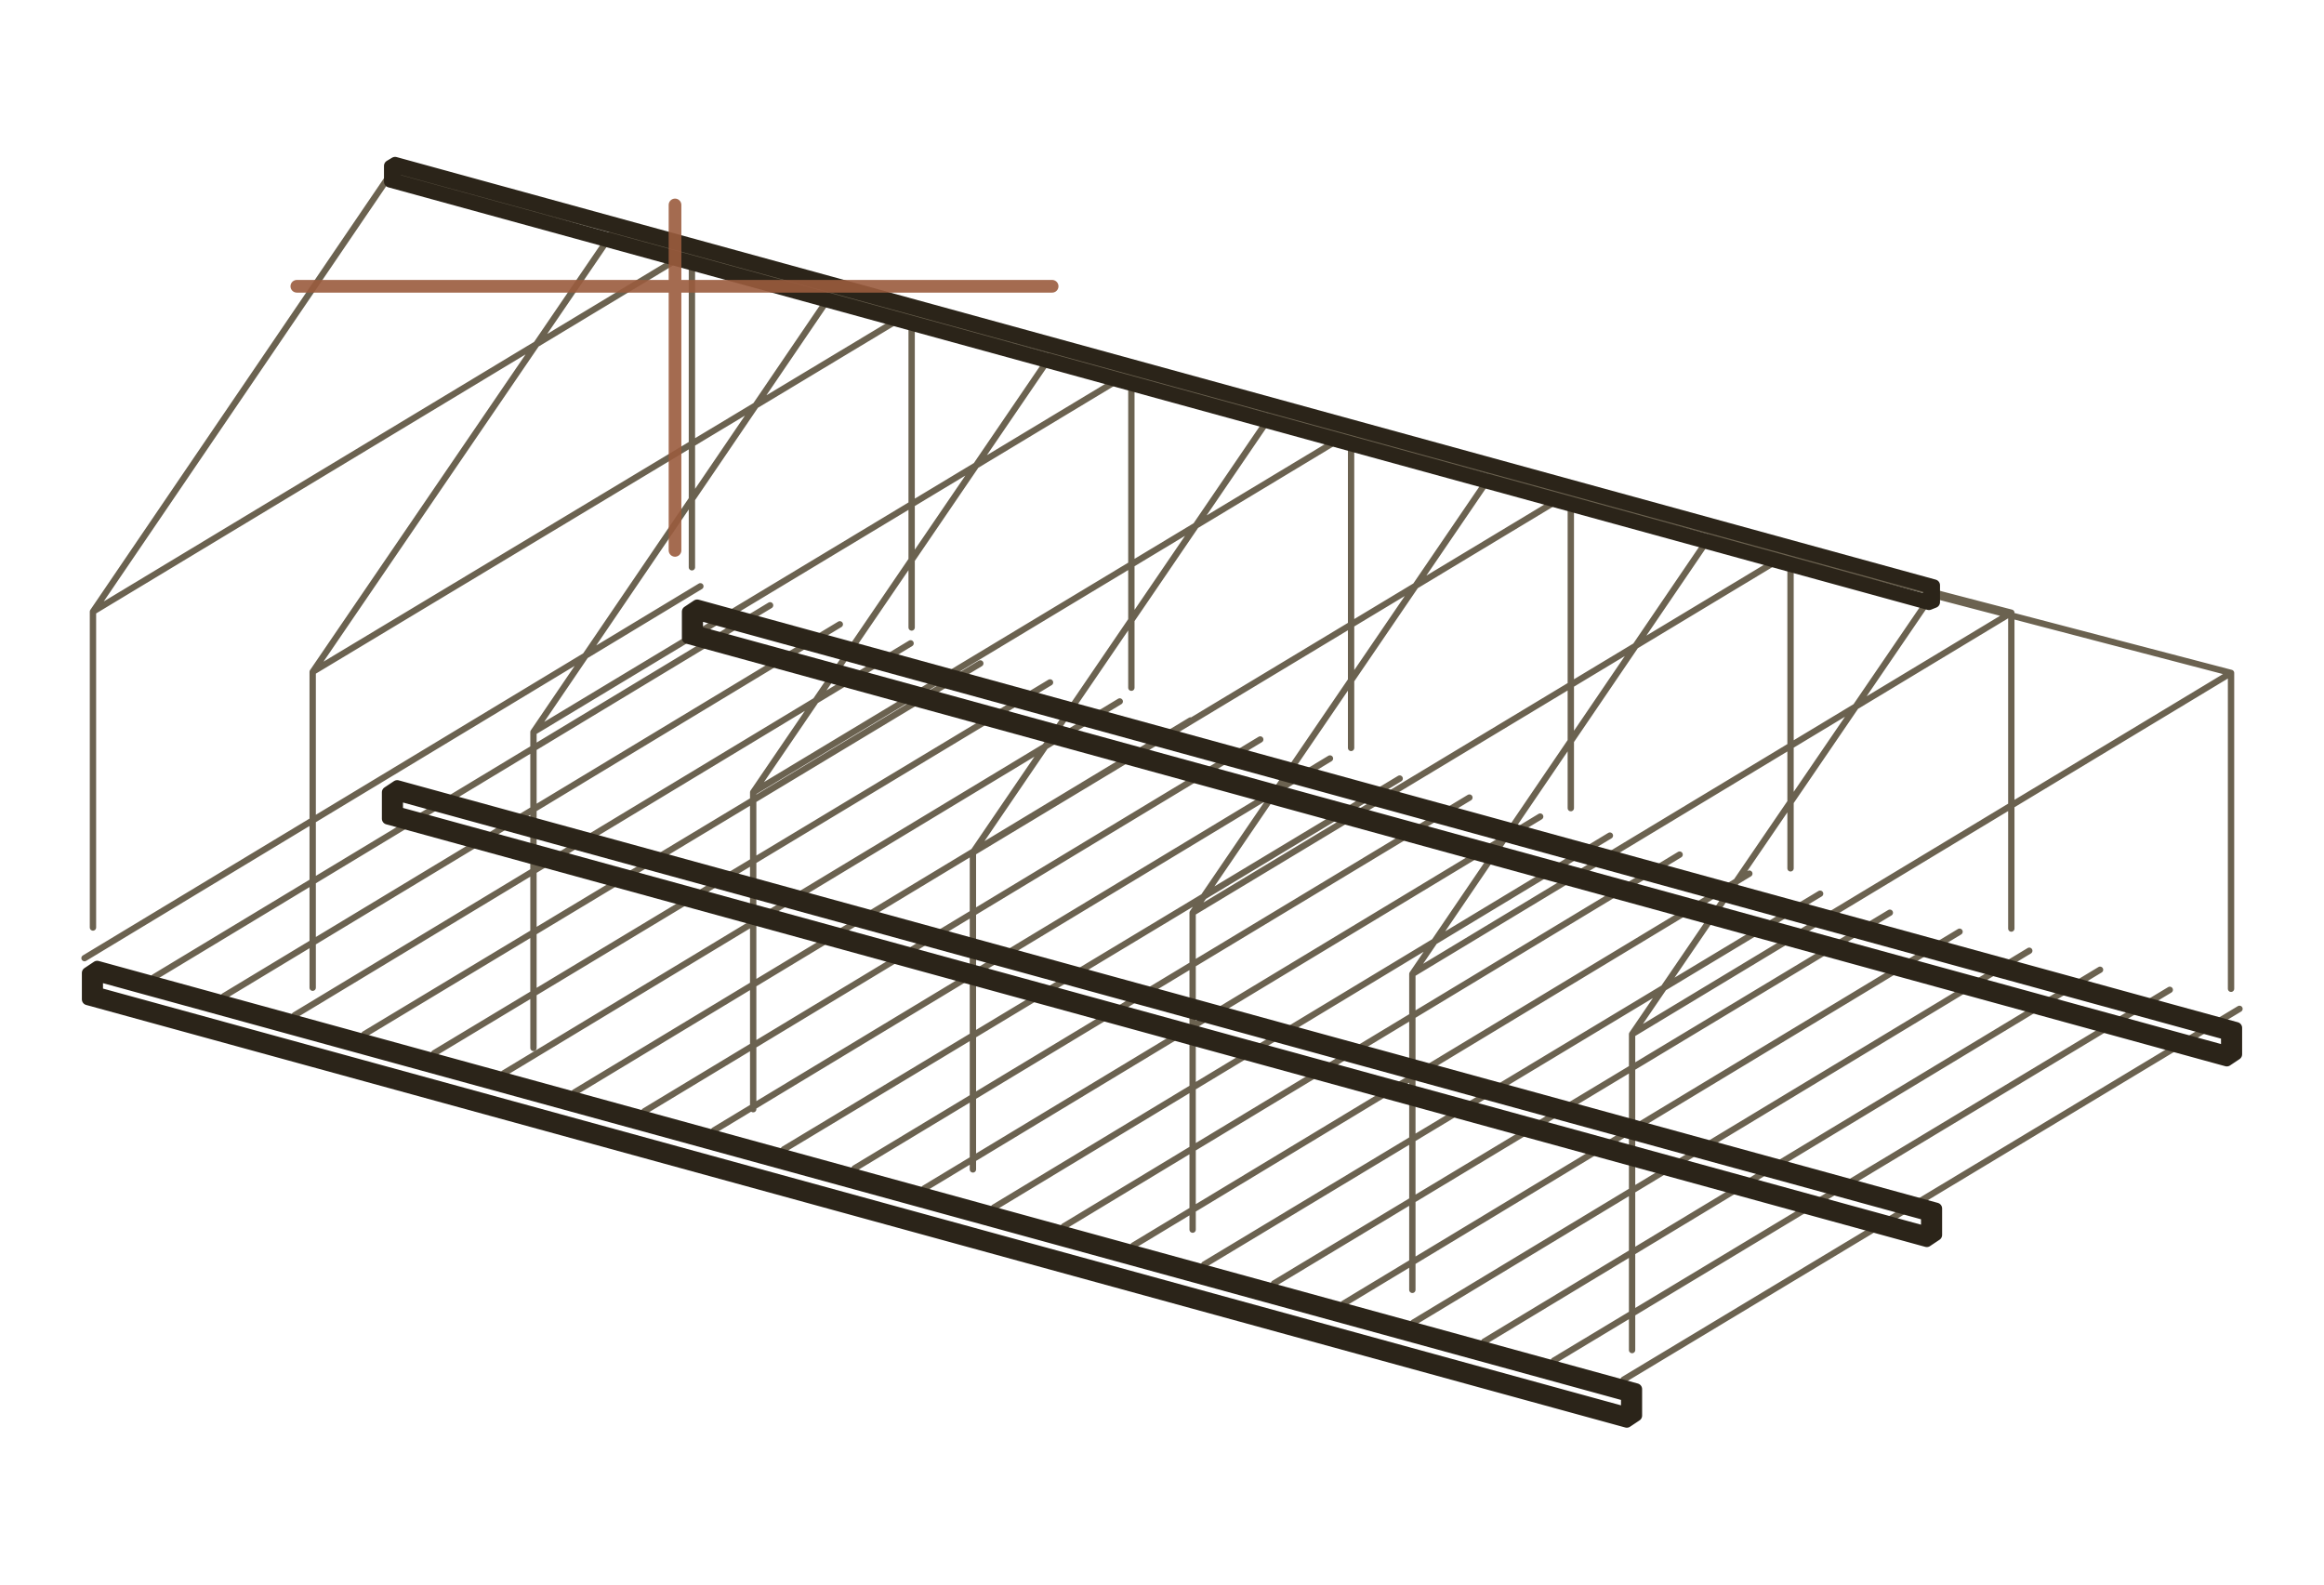
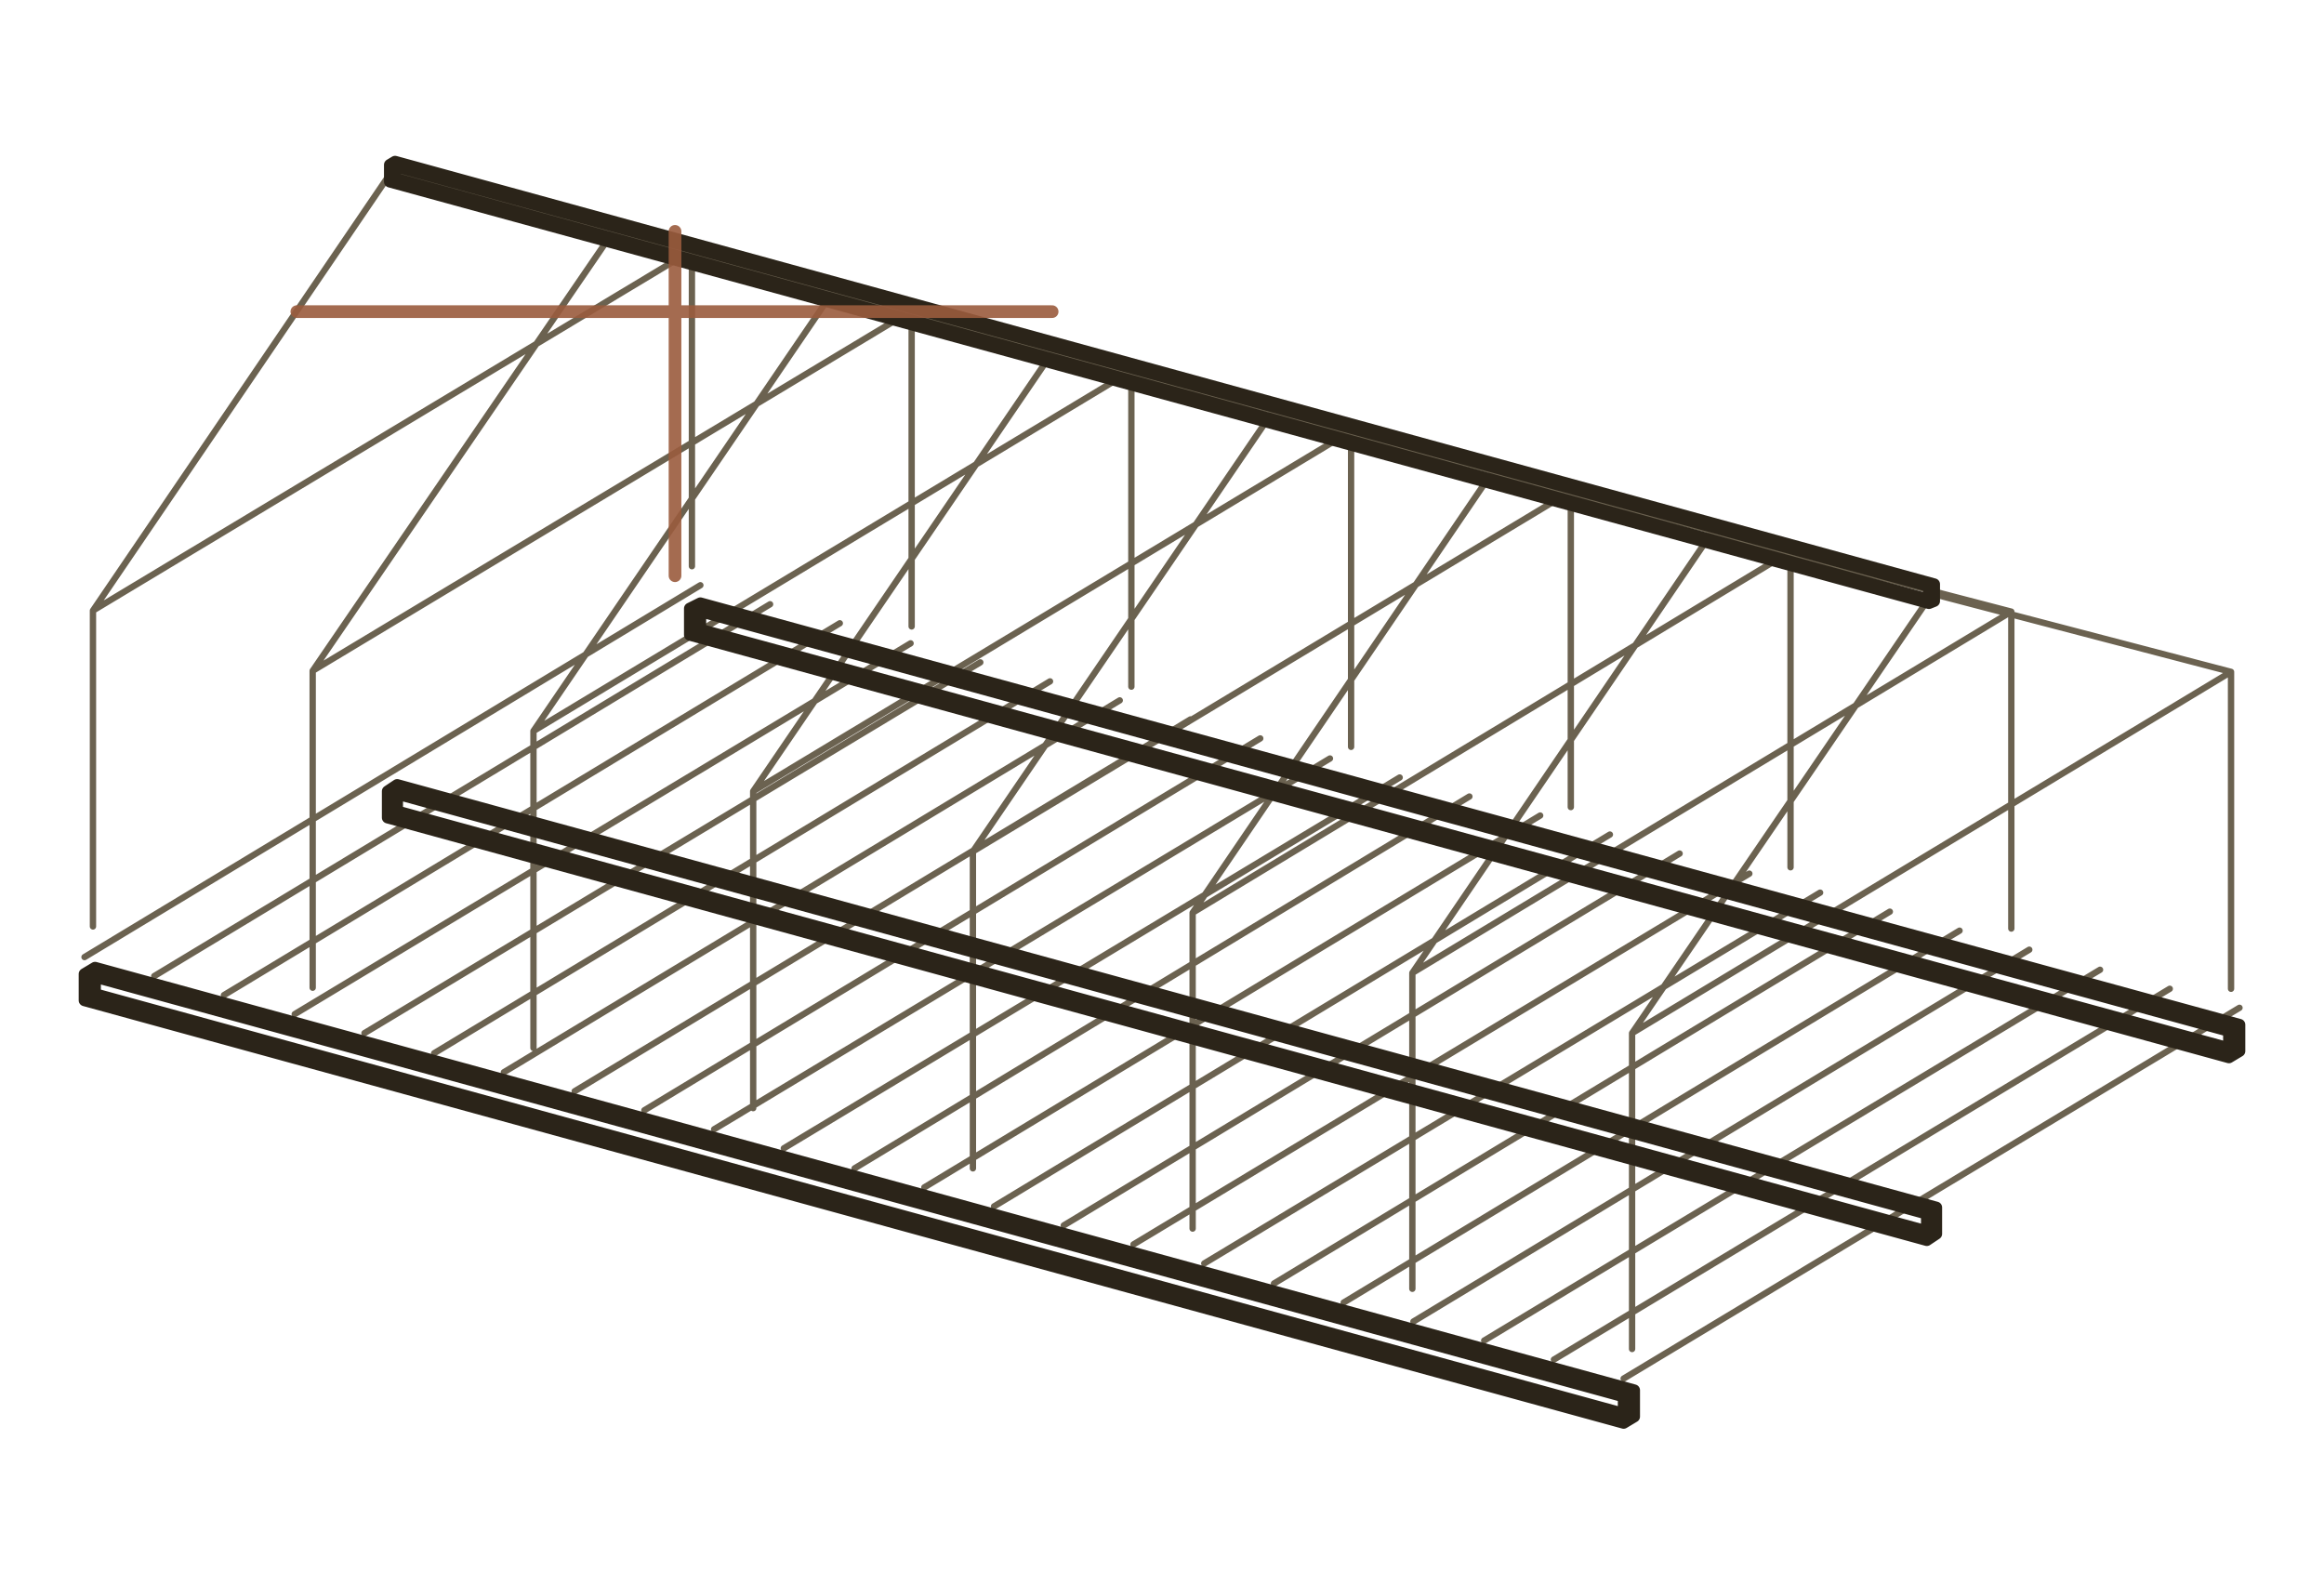
<svg xmlns="http://www.w3.org/2000/svg" viewBox="0 0 220 150" width="220" height="150" role="img">
  <g fill="none" stroke="#6b6250" stroke-width="0.6" stroke-linecap="round">
-     <path d="M8 90.7L66.3 55.5M14.6 92.5L72.9 57.3M21.2 94.3L79.5 59.1M27.9 96.1L86.2 60.9M34.5 97.9L92.8 62.8M41.1 99.7L99.4 64.6M47.7 101.6L106 66.4M54.4 103.4L112.7 68.2M61 105.2L119.3 70M67.6 107L125.9 71.8M74.2 108.8L132.5 73.7M80.9 110.6L139.1 75.5M87.5 112.5L145.8 77.3M94.1 114.3L152.4 79.1M100.7 116.1L159 80.9M107.3 117.9L165.6 82.7M114 119.7L172.3 84.6M120.6 121.5L178.9 86.4M127.2 123.4L185.5 88.2M133.8 125.2L192.1 90M140.5 127L198.8 91.8M147.1 128.8L205.4 93.7M153.7 130.6L212 95.5M65.5 53.7L65.5 23.7M65.5 23.7L37.1 16.3M8.8 87.8L8.8 57.9M8.8 57.9L37.1 16.3M8.8 57.9L65.5 23.7M86.3 59.4L86.3 29.5M86.3 29.5L58 22M29.6 93.5L29.6 63.6M29.6 63.6L58 22M29.6 63.6L86.3 29.5M107.1 65.1L107.1 35.2M107.1 35.2L78.8 27.7M50.5 99.2L50.5 69.3M50.5 69.3L78.8 27.7M50.5 69.3L107.1 35.2M127.9 70.8L127.9 40.9M127.9 40.9L99.6 33.5M71.3 105L71.3 75M71.3 75L99.6 33.5M71.3 75L127.9 40.9M148.7 76.5L148.7 46.6M148.7 46.6L120.4 39.2M92.1 110.7L92.1 80.7M92.1 80.7L120.4 39.2M92.1 80.7L148.7 46.6M169.5 82.2L169.5 52.3M169.5 52.3L141.2 44.9M112.9 116.4L112.9 86.4M112.9 86.4L141.2 44.9M112.9 86.4L169.5 52.3M190.4 87.9L190.4 58M190.4 58L162 50.6M133.7 122.1L133.7 92.2M133.7 92.2L162 50.6M133.7 92.2L190.4 58M211.2 93.6L211.2 63.7M211.2 63.7L182.9 56.3M154.5 127.8L154.5 97.9M154.5 97.9L182.9 56.3M154.5 97.9L211.2 63.7" />
+     <path d="M8 90.6L66.3 55.4M14.6 92.4L72.9 57.2M21.2 94.2L79.5 59M27.9 96L86.2 60.9M34.5 97.8L92.8 62.7M41.1 99.7L99.4 64.5M47.7 101.5L106 66.3M54.4 103.3L112.7 68.1M61 105.1L119.3 69.9M67.6 106.9L125.9 71.8M74.2 108.7L132.5 73.6M80.9 110.6L139.1 75.4M87.5 112.4L145.8 77.2M94.1 114.2L152.4 79M100.7 116L159 80.8M107.3 117.8L165.6 82.7M114 119.6L172.3 84.5M120.6 121.5L178.9 86.3M127.2 123.3L185.5 88.1M133.8 125.1L192.1 89.9M140.5 126.9L198.8 91.8M147.1 128.7L205.4 93.6M153.7 130.5L212 95.4M65.5 53.6L65.5 23.7M65.5 23.7L37.1 16.2M8.8 87.7L8.8 57.8M8.8 57.8L37.1 16.2M8.8 57.8L65.5 23.7M86.3 59.3L86.3 29.4M86.3 29.4L58 22M29.6 93.5L29.6 63.5M29.6 63.5L58 22M29.6 63.5L86.3 29.4M107.1 65L107.1 35.1M107.1 35.1L78.8 27.7M50.5 99.2L50.5 69.2M50.5 69.2L78.8 27.7M50.5 69.2L107.1 35.1M127.9 70.7L127.9 40.8M127.9 40.8L99.6 33.4M71.3 104.9L71.3 74.9M71.3 74.9L99.6 33.4M71.3 74.9L127.9 40.8M148.7 76.4L148.7 46.5M148.7 46.5L120.4 39.1M92.1 110.6L92.1 80.6M92.1 80.6L120.4 39.1M92.1 80.6L148.7 46.5M169.5 82.1L169.5 52.2M169.5 52.2L141.2 44.8M112.9 116.3L112.9 86.4M112.9 86.4L141.2 44.8M112.9 86.4L169.5 52.2M190.4 87.9L190.4 57.9M190.4 57.9L162 50.5M133.7 122L133.7 92.1M133.7 92.1L162 50.5M133.7 92.1L190.4 57.9M211.2 93.6L211.2 63.6M211.2 63.6L182.9 56.2M154.5 127.7L154.5 97.8M154.5 97.8L182.9 56.2M154.5 97.8L211.2 63.6" />
  </g>
  <g fill="none" stroke="#2b2419" stroke-width="1.1" stroke-linecap="round">
-     <path d="M66 59.8L65.1 60.4M66 57.3L65.1 57.9M211.7 99.8L210.8 100.4M211.7 97.3L210.8 97.9M66 59.8L66 57.3M65.1 60.4L65.1 57.9M211.7 99.8L211.7 97.3M210.8 100.4L210.8 97.9M66 59.8L211.7 99.8M65.1 60.4L210.8 100.4M66 57.3L211.7 97.3M65.1 57.9L210.8 97.9M37.6 76.9L36.7 77.5M37.6 74.4L36.7 75M183.3 116.9L182.4 117.5M183.3 114.4L182.4 115M37.6 76.9L37.6 74.4M36.7 77.5L36.7 75M183.3 116.9L183.3 114.4M182.4 117.5L182.4 115M37.6 76.9L183.3 116.9M36.7 77.5L182.4 117.5M37.6 74.4L183.3 114.4M36.7 75L182.4 115M9.2 94L8.3 94.6M9.2 91.5L8.3 92.1M154.9 134L154 134.6M154.9 131.5L154 132.1M9.2 94L9.2 91.5M8.3 94.6L8.3 92.1M154.9 134L154.9 131.5M154 134.6L154 132.1M9.2 94L154.9 134M8.3 94.6L154 134.6M9.2 91.5L154.9 131.5M8.3 92.1L154 132.1M37.4 17L36.9 17.2M37.4 15.4L36.9 15.7M183.1 57L182.6 57.2M183.1 55.4L182.6 55.6M37.4 17L37.4 15.4M36.9 17.2L36.9 15.7M183.1 57L183.1 55.4M182.6 57.2L182.6 55.6M37.4 17L183.1 57M36.9 17.2L182.6 57.2M37.4 15.4L183.1 55.4M36.9 15.7L182.6 55.6" />
+     <path d="M66.3 59.6L65.3 60.1M66.3 57.1L65.3 57.6M212 99.5L211 100.1M212 97L211 97.6M66.3 59.6L66.3 57.1M65.3 60.1L65.3 57.6M212 99.5L212 97M211 100.1L211 97.6M66.3 59.6L212 99.5M65.3 60.1L211 100.1M66.3 57.1L212 97M65.3 57.6L211 97.6M37.6 76.8L36.7 77.4M37.6 74.3L36.7 74.9M183.3 116.8L182.4 117.4M183.3 114.3L182.4 114.9M37.6 76.8L37.6 74.3M36.7 77.4L36.7 74.9M183.3 116.8L183.3 114.3M182.4 117.4L182.4 114.9M37.6 76.8L183.3 116.8M36.7 77.4L182.4 117.4M37.6 74.3L183.3 114.3M36.7 74.9L182.4 114.9M9 94.1L8 94.7M9 91.6L8 92.2M154.7 134.1L153.7 134.7M154.7 131.6L153.7 132.2M9 94.1L9 91.6M8 94.7L8 92.2M154.7 134.1L154.7 131.6M153.7 134.7L153.7 132.2M9 94.1L154.7 134.1M8 94.7L153.7 134.7M9 91.6L154.7 131.6M8 92.2L153.7 132.2M37.4 16.9L36.9 17.2M37.4 15.3L36.9 15.6M183.1 56.9L182.6 57.1M183.1 55.3L182.6 55.5M37.4 16.9L37.4 15.3M36.9 17.2L36.9 15.6M183.1 56.9L183.1 55.3M182.6 57.1L182.6 55.5M37.4 16.9L183.1 56.9M36.9 17.2L182.6 57.1M37.4 15.3L183.1 55.3M36.9 15.6L182.6 55.5" />
  </g>
  <g fill="none" stroke="#9a5b3d" stroke-width="1.2" stroke-linecap="round" opacity="0.9">
-     <path d="M63.9 52.1L63.9 19.4M28.1 27.1L99.6 27.1" />
+     <path d="M63.9 54.5L63.9 21.9M28.1 29.5L99.6 29.5" />
  </g>
</svg>
